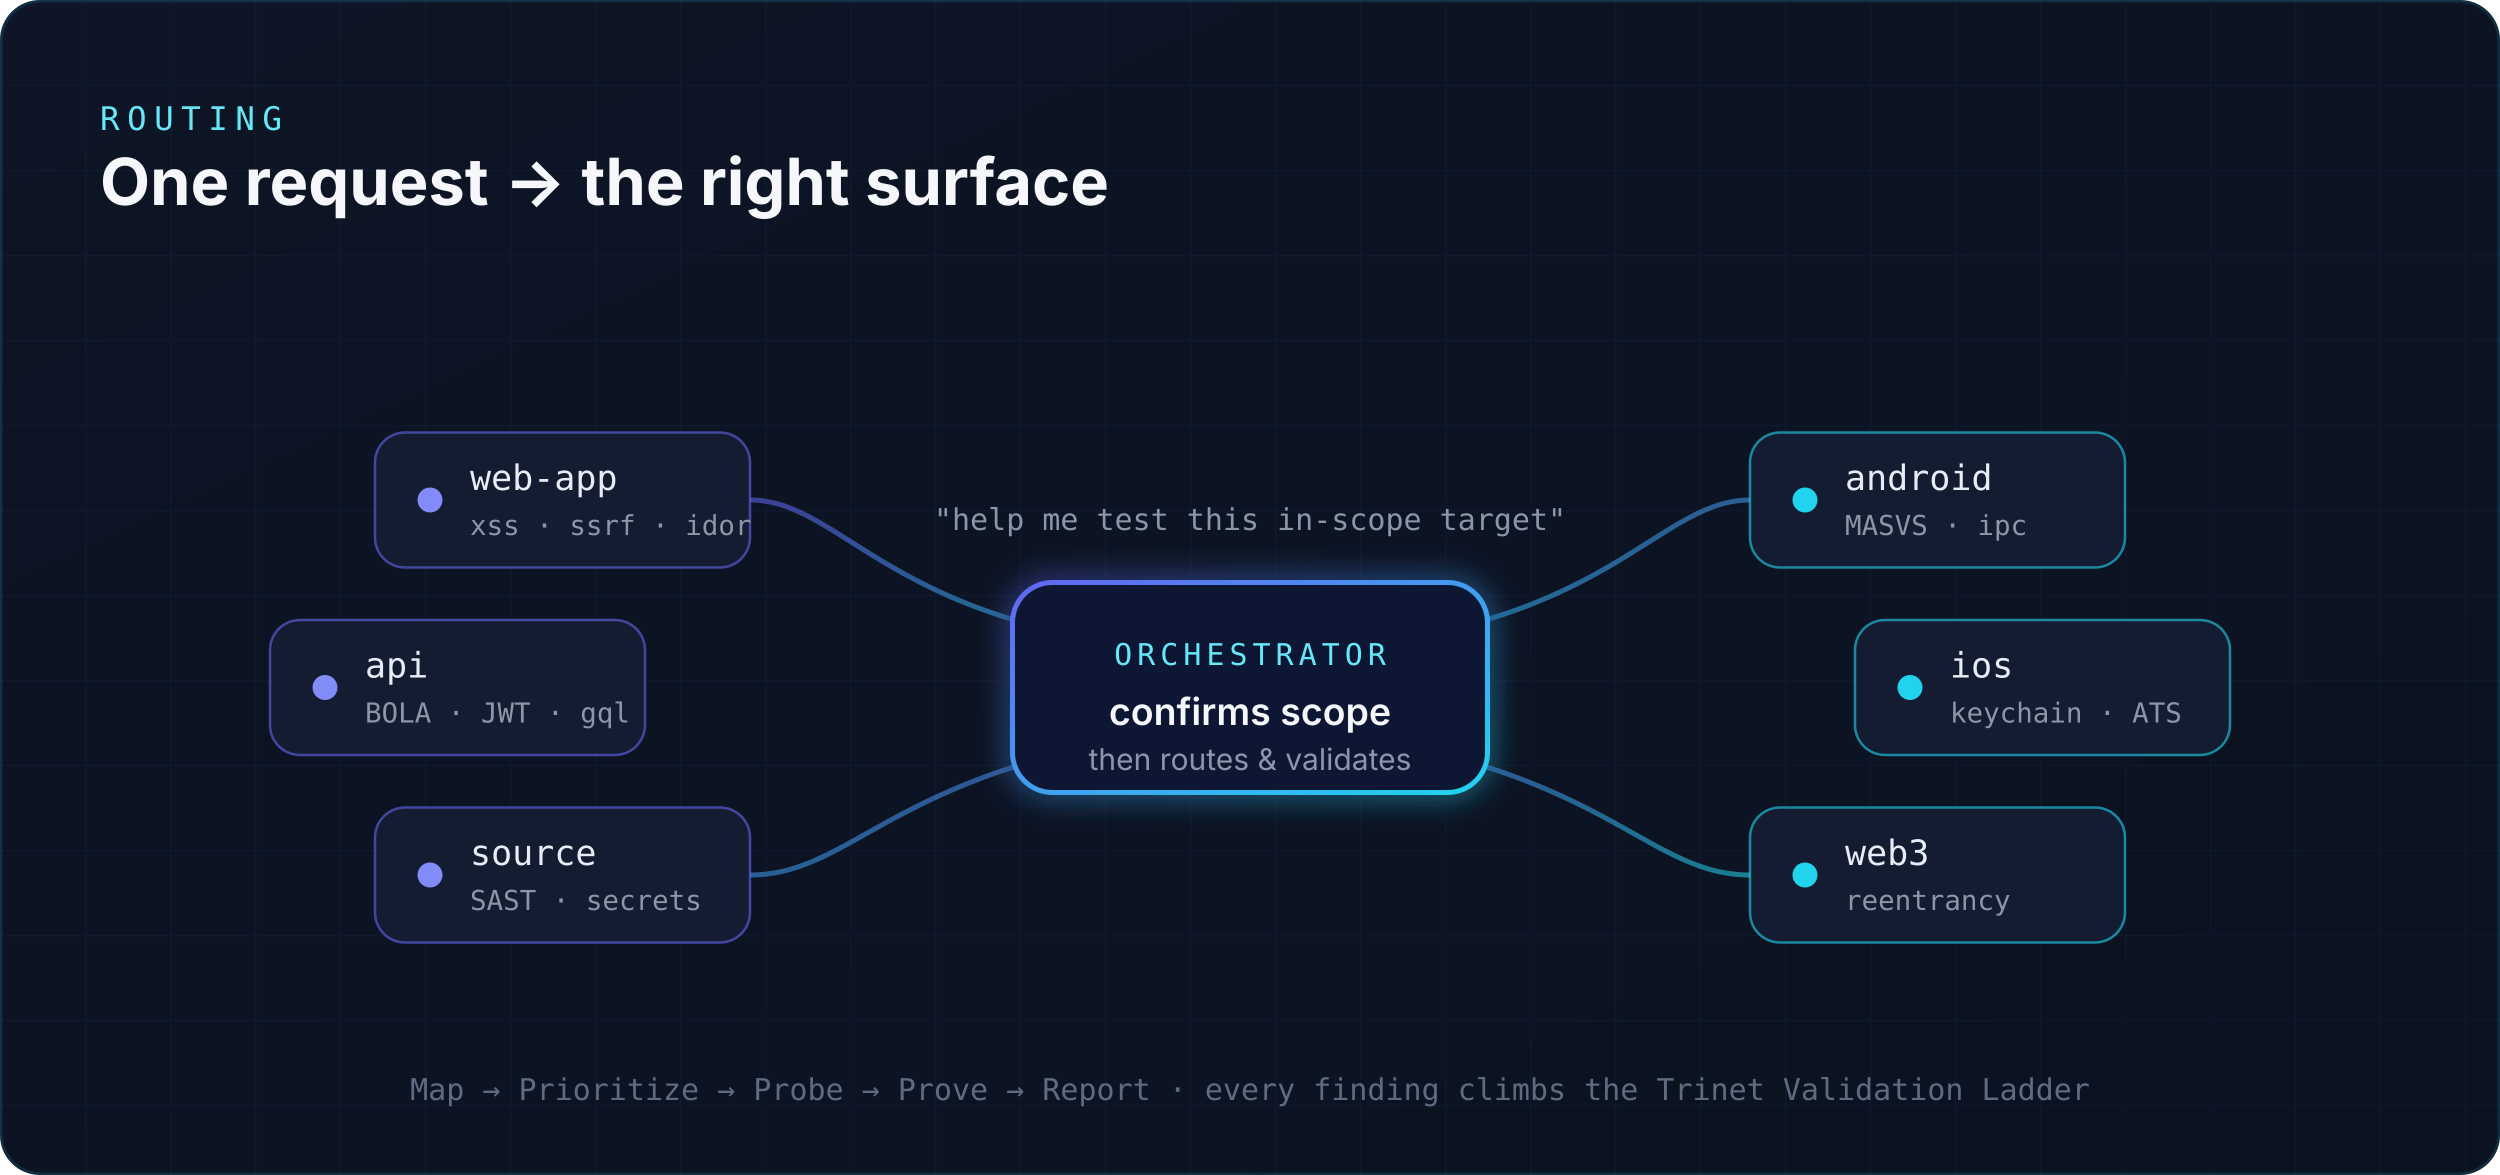
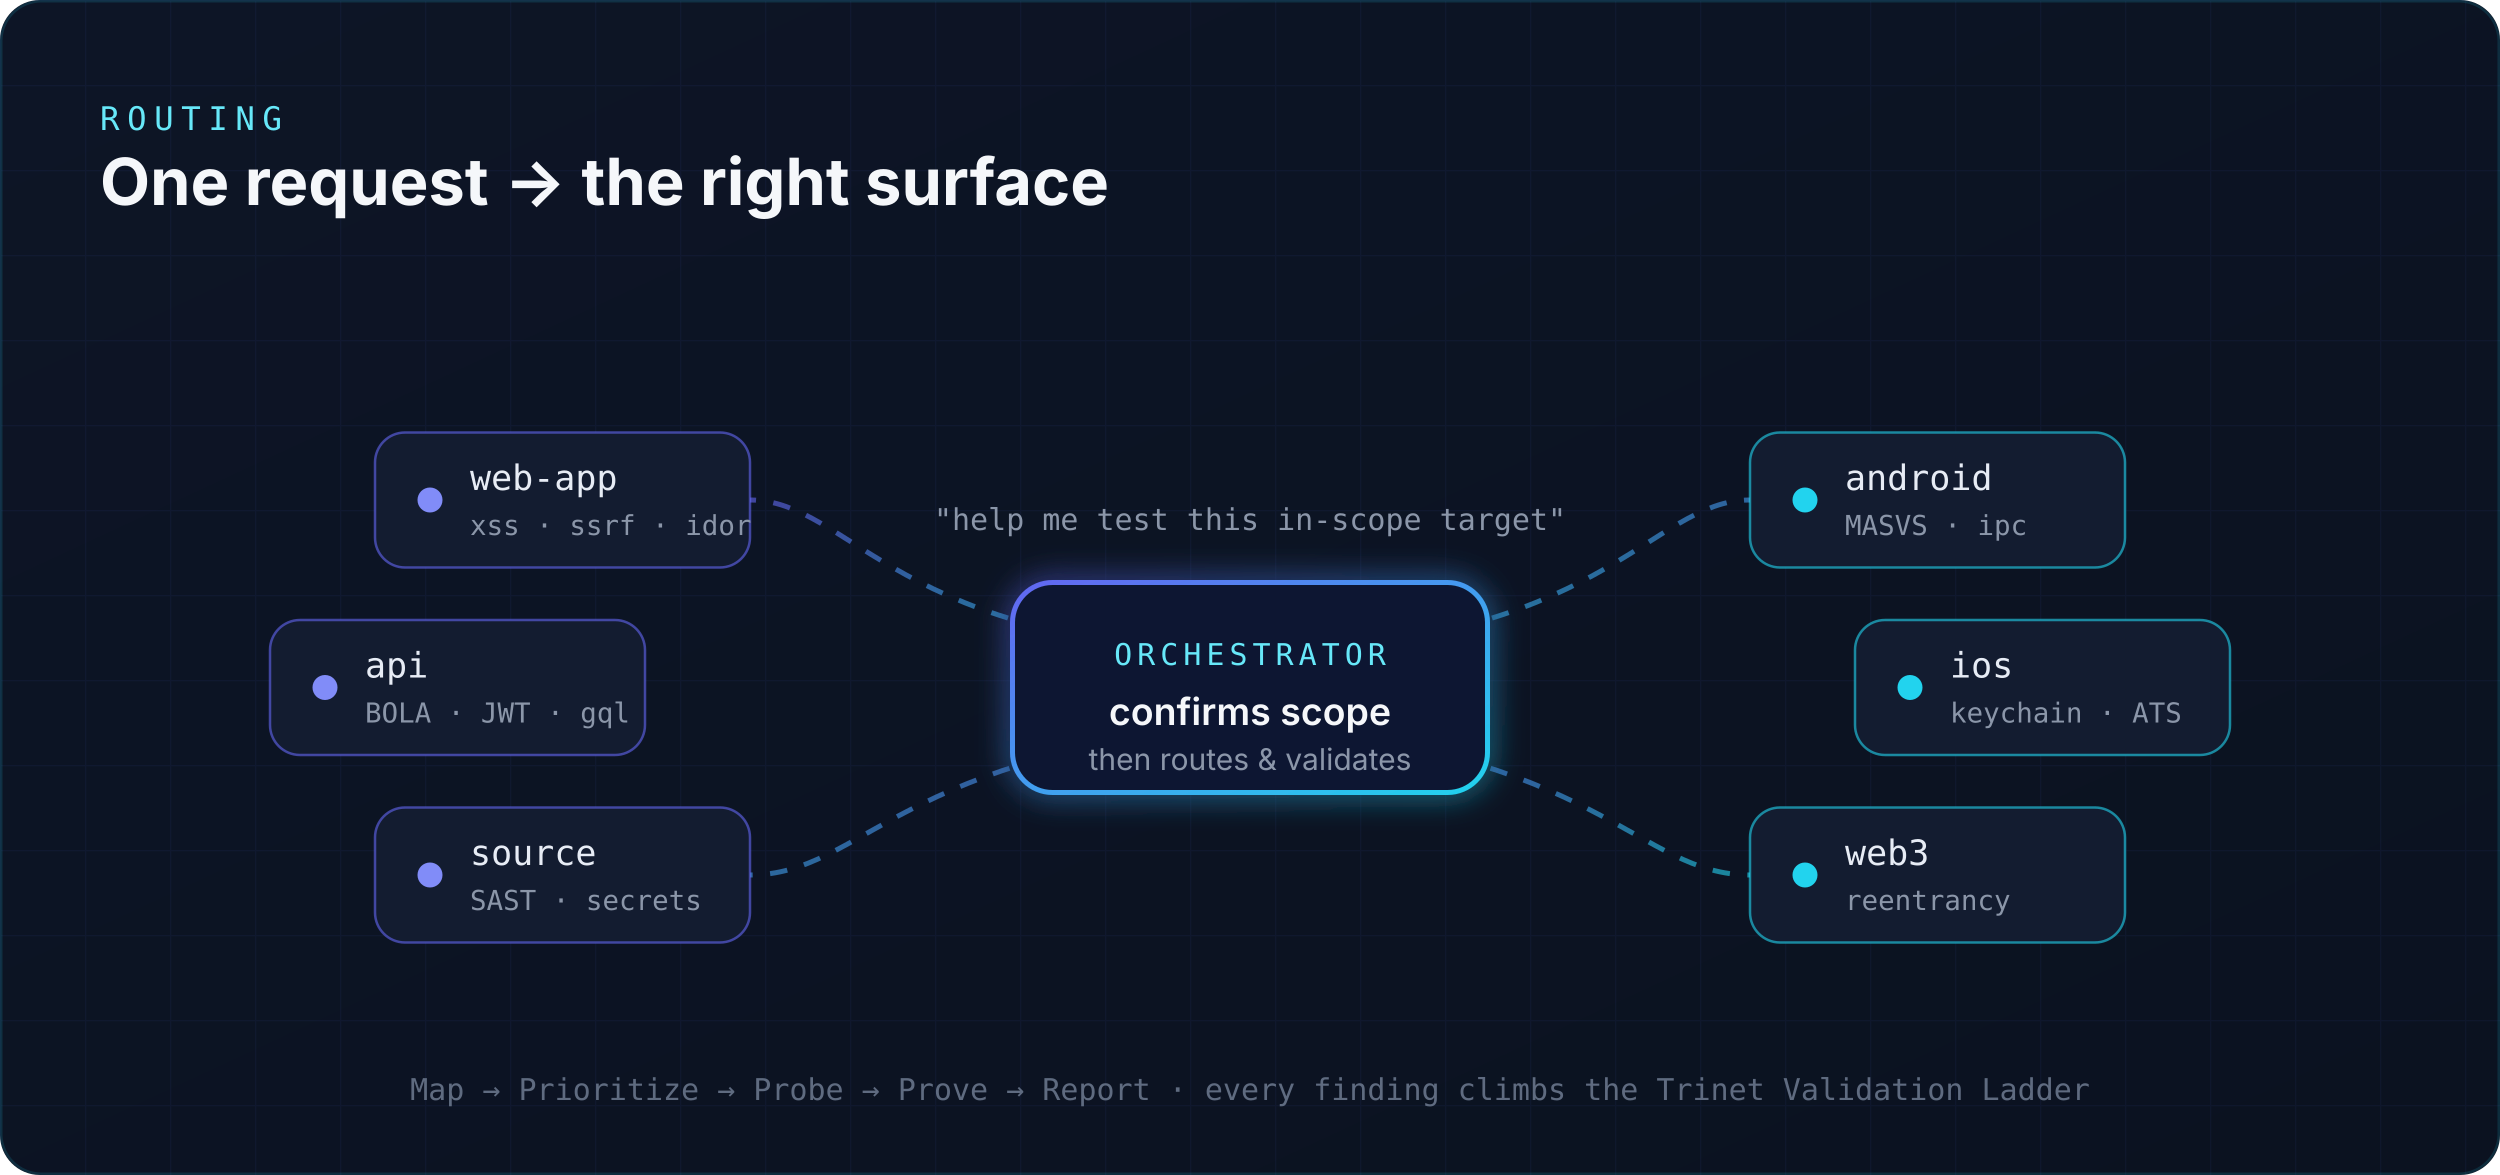
<svg xmlns="http://www.w3.org/2000/svg" viewBox="0 0 1000 470" width="1000" height="470" role="img" aria-label="Attack surface map: the orchestrator routes each request to the matching skill">
  <defs>
    <linearGradient id="ink" x1="0" y1="0" x2="1" y2="1">
      <stop offset="0" stop-color="#0d1526" />
      <stop offset="1" stop-color="#0b1220" />
    </linearGradient>
    <linearGradient id="hub" x1="0" y1="0" x2="1" y2="1">
      <stop offset="0" stop-color="#6366F1" />
      <stop offset="1" stop-color="#22D3EE" />
    </linearGradient>
    <pattern id="grid" width="34" height="34" patternUnits="userSpaceOnUse">
      <path d="M34 0H0V34" fill="none" stroke="#6366F1" stroke-opacity="0.06" stroke-width="1" />
    </pattern>
    <filter id="soft" x="-50%" y="-50%" width="200%" height="200%">
      <feGaussianBlur stdDeviation="6" result="b" />
      <feMerge>
        <feMergeNode in="b" />
        <feMergeNode in="SourceGraphic" />
      </feMerge>
    </filter>
  </defs>
  <rect width="1000" height="470" rx="16" fill="url(#ink)" />
  <rect width="1000" height="470" rx="16" fill="url(#grid)" />
  <rect x="0.5" y="0.5" width="999" height="469" rx="16" fill="none" stroke="#22D3EE" stroke-opacity="0.14" />
  <text x="40" y="52" font-family="'JetBrains Mono',ui-monospace,monospace" font-size="13" letter-spacing="3" fill="#67E8F9">ROUTING</text>
  <text x="40" y="82" font-family="Inter,system-ui,sans-serif" font-size="26" font-weight="700" fill="#F5F7FA">One request → the right surface</text>
-   <g stroke="url(#hub)" stroke-width="2" opacity="0.55" fill="none">
+   <g stroke="url(#hub)" stroke-width="2" opacity="0.6" fill="none" stroke-dasharray="7 7">
+     <animate attributeName="stroke-dashoffset" values="0;-28" dur="1.3s" repeatCount="indefinite" />
    <path d="M500 260 C 360 260, 340 200, 300 200" />
    <path d="M420 275 C 320 275, 300 275, 258 275" />
    <path d="M500 290 C 360 300, 345 350, 300 350" />
    <path d="M500 260 C 640 260, 660 200, 700 200" />
    <path d="M580 275 C 680 275, 700 275, 742 275" />
    <path d="M500 290 C 640 300, 655 350, 700 350" />
  </g>
  <g font-family="'JetBrains Mono',ui-monospace,monospace">
    <g>
      <rect x="150" y="173" width="150" height="54" rx="12" fill="#131c30" stroke="#6366F1" stroke-opacity="0.6" />
      <circle cx="172" cy="200" r="5" fill="#818CF8" />
      <text x="188" y="196" font-size="14" fill="#E7ECF5">web-app</text>
      <text x="188" y="214" font-size="11" fill="#8B96A9">xss · ssrf · idor</text>
    </g>
    <g>
      <rect x="108" y="248" width="150" height="54" rx="12" fill="#131c30" stroke="#6366F1" stroke-opacity="0.6" />
      <circle cx="130" cy="275" r="5" fill="#818CF8" />
      <text x="146" y="271" font-size="14" fill="#E7ECF5">api</text>
      <text x="146" y="289" font-size="11" fill="#8B96A9">BOLA · JWT · gql</text>
    </g>
    <g>
      <rect x="150" y="323" width="150" height="54" rx="12" fill="#131c30" stroke="#6366F1" stroke-opacity="0.6" />
      <circle cx="172" cy="350" r="5" fill="#818CF8" />
      <text x="188" y="346" font-size="14" fill="#E7ECF5">source</text>
      <text x="188" y="364" font-size="11" fill="#8B96A9">SAST · secrets</text>
    </g>
    <g>
      <rect x="700" y="173" width="150" height="54" rx="12" fill="#131c30" stroke="#22D3EE" stroke-opacity="0.6" />
      <circle cx="722" cy="200" r="5" fill="#22D3EE" />
      <text x="738" y="196" font-size="14" fill="#E7ECF5">android</text>
      <text x="738" y="214" font-size="11" fill="#8B96A9">MASVS · ipc</text>
    </g>
    <g>
      <rect x="742" y="248" width="150" height="54" rx="12" fill="#131c30" stroke="#22D3EE" stroke-opacity="0.6" />
      <circle cx="764" cy="275" r="5" fill="#22D3EE" />
      <text x="780" y="271" font-size="14" fill="#E7ECF5">ios</text>
      <text x="780" y="289" font-size="11" fill="#8B96A9">keychain · ATS</text>
    </g>
    <g>
      <rect x="700" y="323" width="150" height="54" rx="12" fill="#131c30" stroke="#22D3EE" stroke-opacity="0.6" />
      <circle cx="722" cy="350" r="5" fill="#22D3EE" />
      <text x="738" y="346" font-size="14" fill="#E7ECF5">web3</text>
      <text x="738" y="364" font-size="11" fill="#8B96A9">reentrancy</text>
    </g>
  </g>
  <g filter="url(#soft)">
-     <rect x="405" y="233" width="190" height="84" rx="16" fill="#0e1830" stroke="url(#hub)" stroke-width="2" />
+     <rect x="405" y="233" width="190" height="84" rx="16" fill="#0e1830" stroke="url(#hub)" stroke-width="2">
+       <animate attributeName="stroke-opacity" values="1;0.5;1" dur="2.6s" repeatCount="indefinite" />
+     </rect>
  </g>
  <text x="500" y="266" text-anchor="middle" font-family="'JetBrains Mono',ui-monospace,monospace" font-size="12" letter-spacing="2" fill="#67E8F9">ORCHESTRATOR</text>
  <text x="500" y="290" text-anchor="middle" font-family="Inter,system-ui,sans-serif" font-size="15" font-weight="600" fill="#F5F7FA">confirms scope</text>
  <text x="500" y="308" text-anchor="middle" font-family="Inter,system-ui,sans-serif" font-size="12" fill="#8B96A9">then routes &amp; validates</text>
  <text x="500" y="212" text-anchor="middle" font-family="'JetBrains Mono',ui-monospace,monospace" font-size="12" fill="#8B96A9">"help me test this in-scope target"</text>
  <text x="500" y="440" text-anchor="middle" font-family="'JetBrains Mono',ui-monospace,monospace" font-size="12" fill="#5f6b80">Map → Prioritize → Probe → Prove → Report  ·  every finding climbs the Trinet Validation Ladder</text>
</svg>
